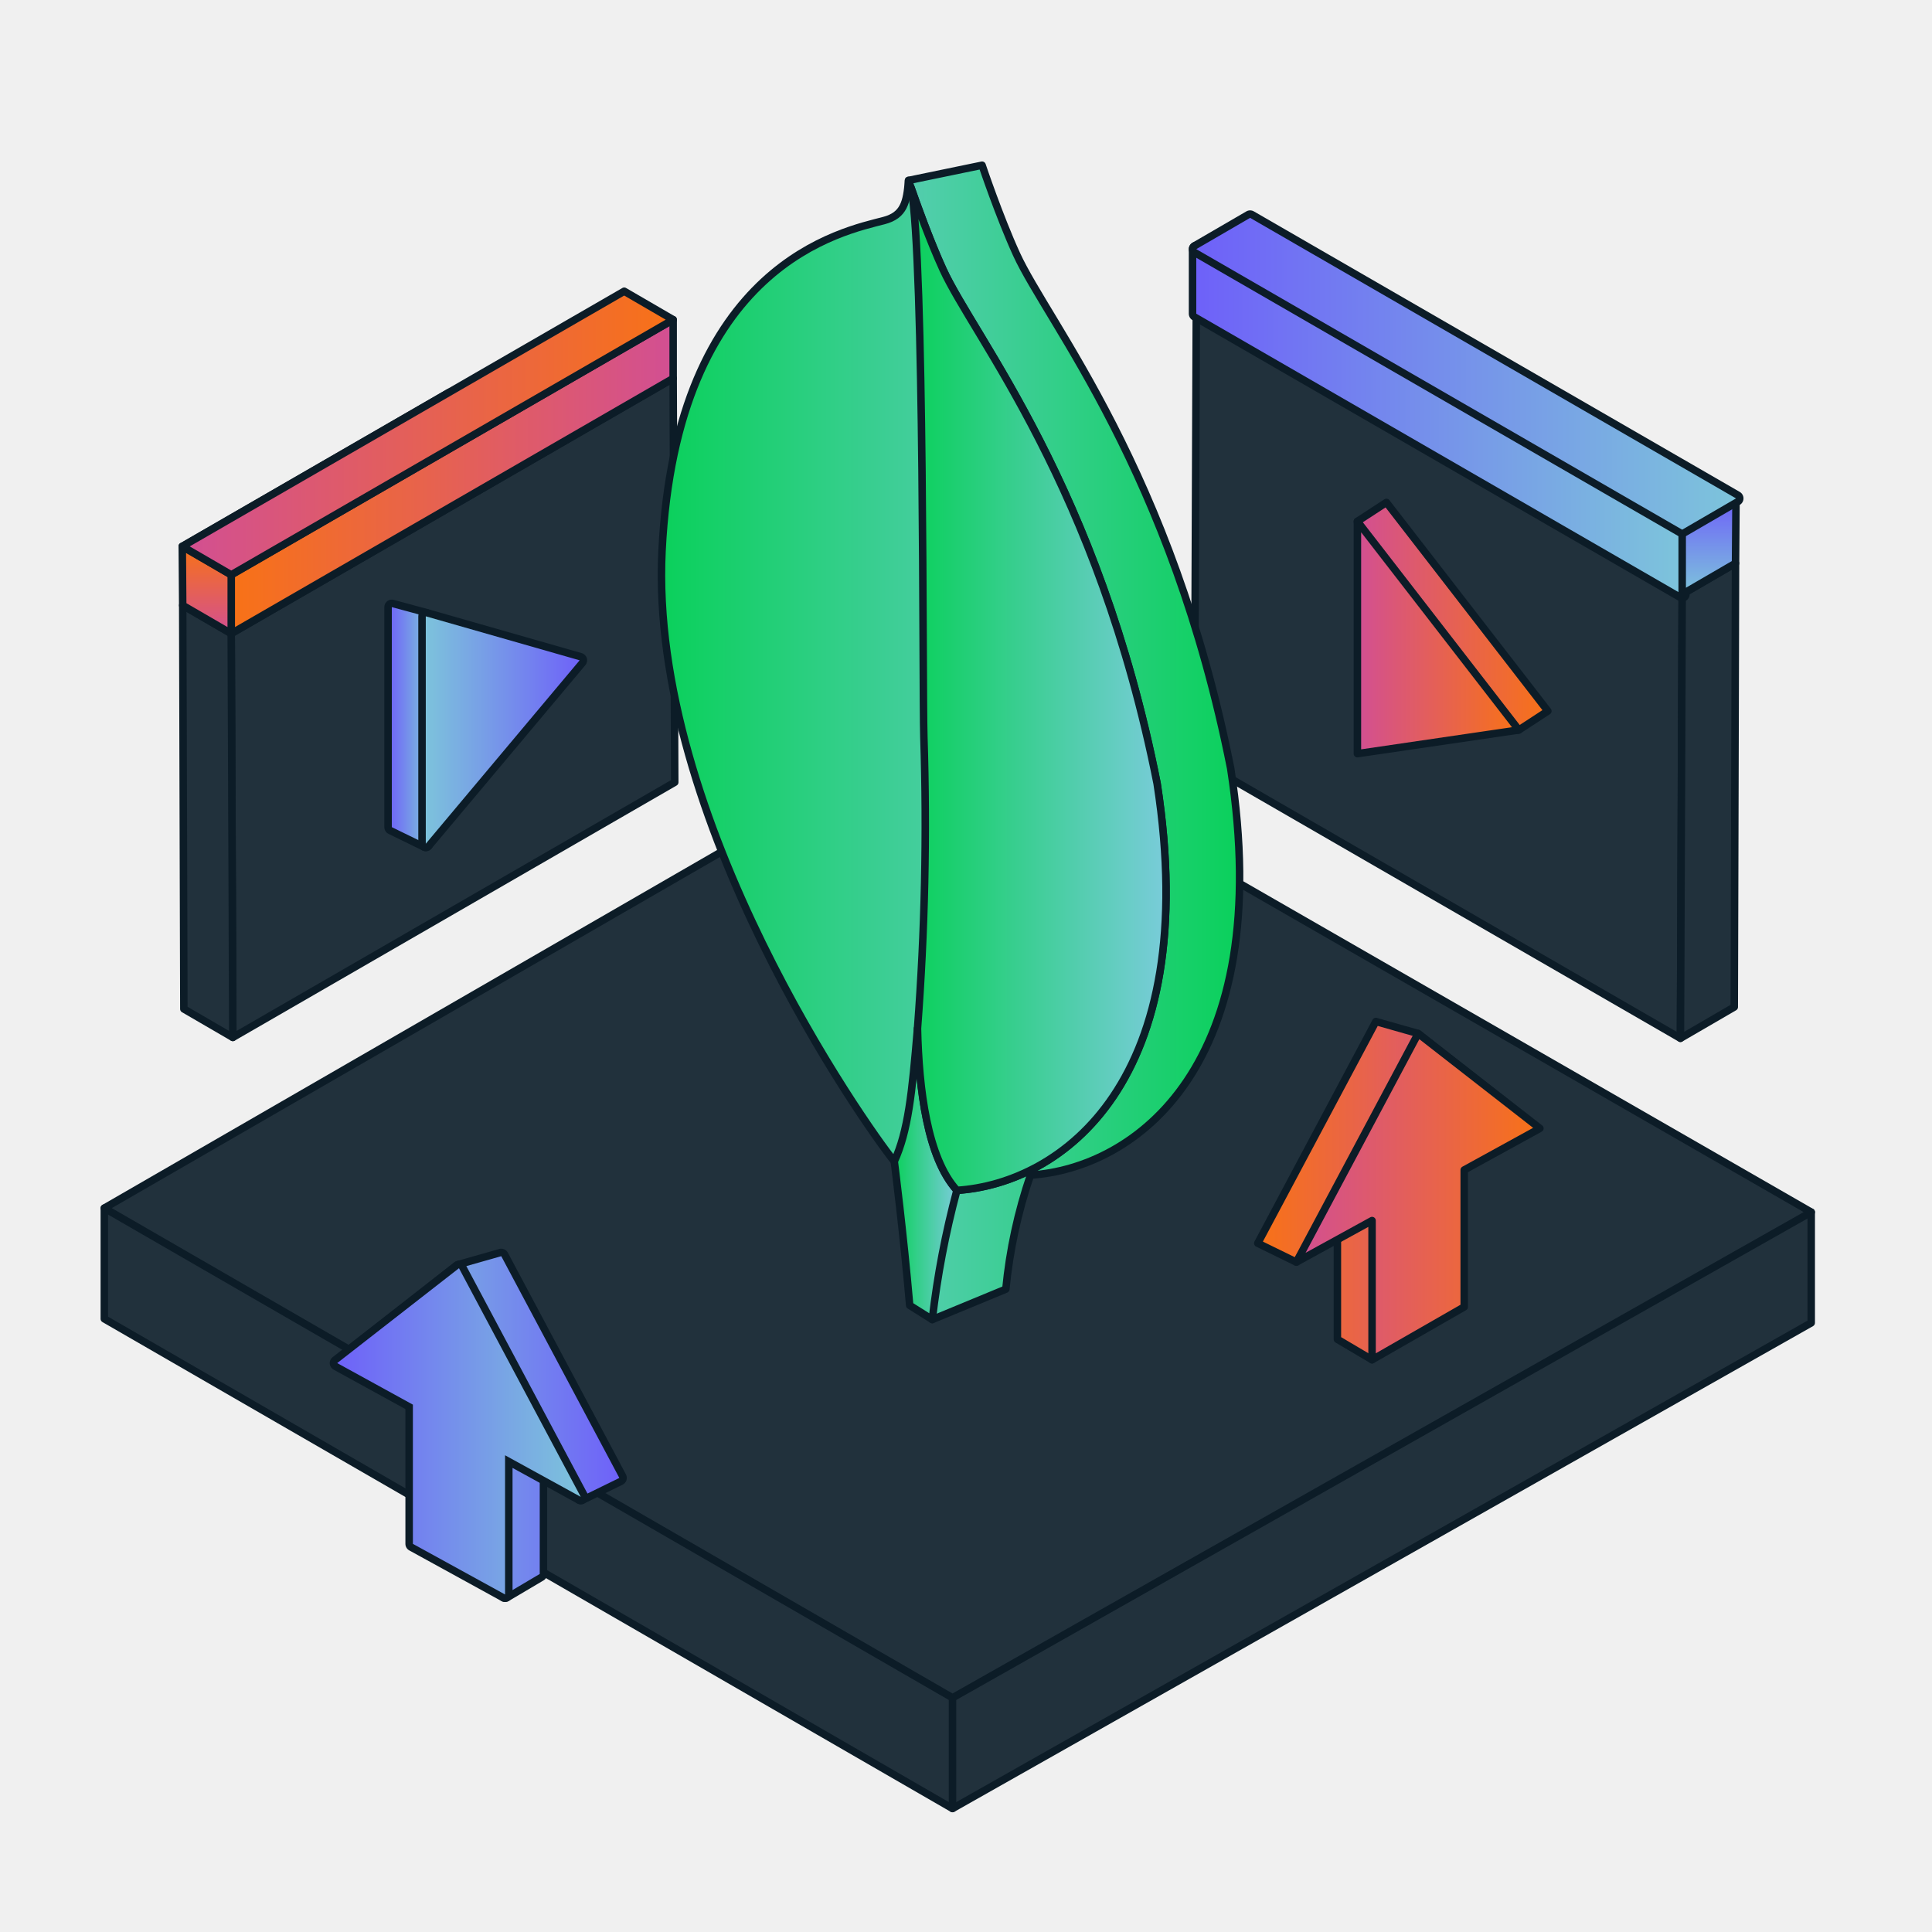
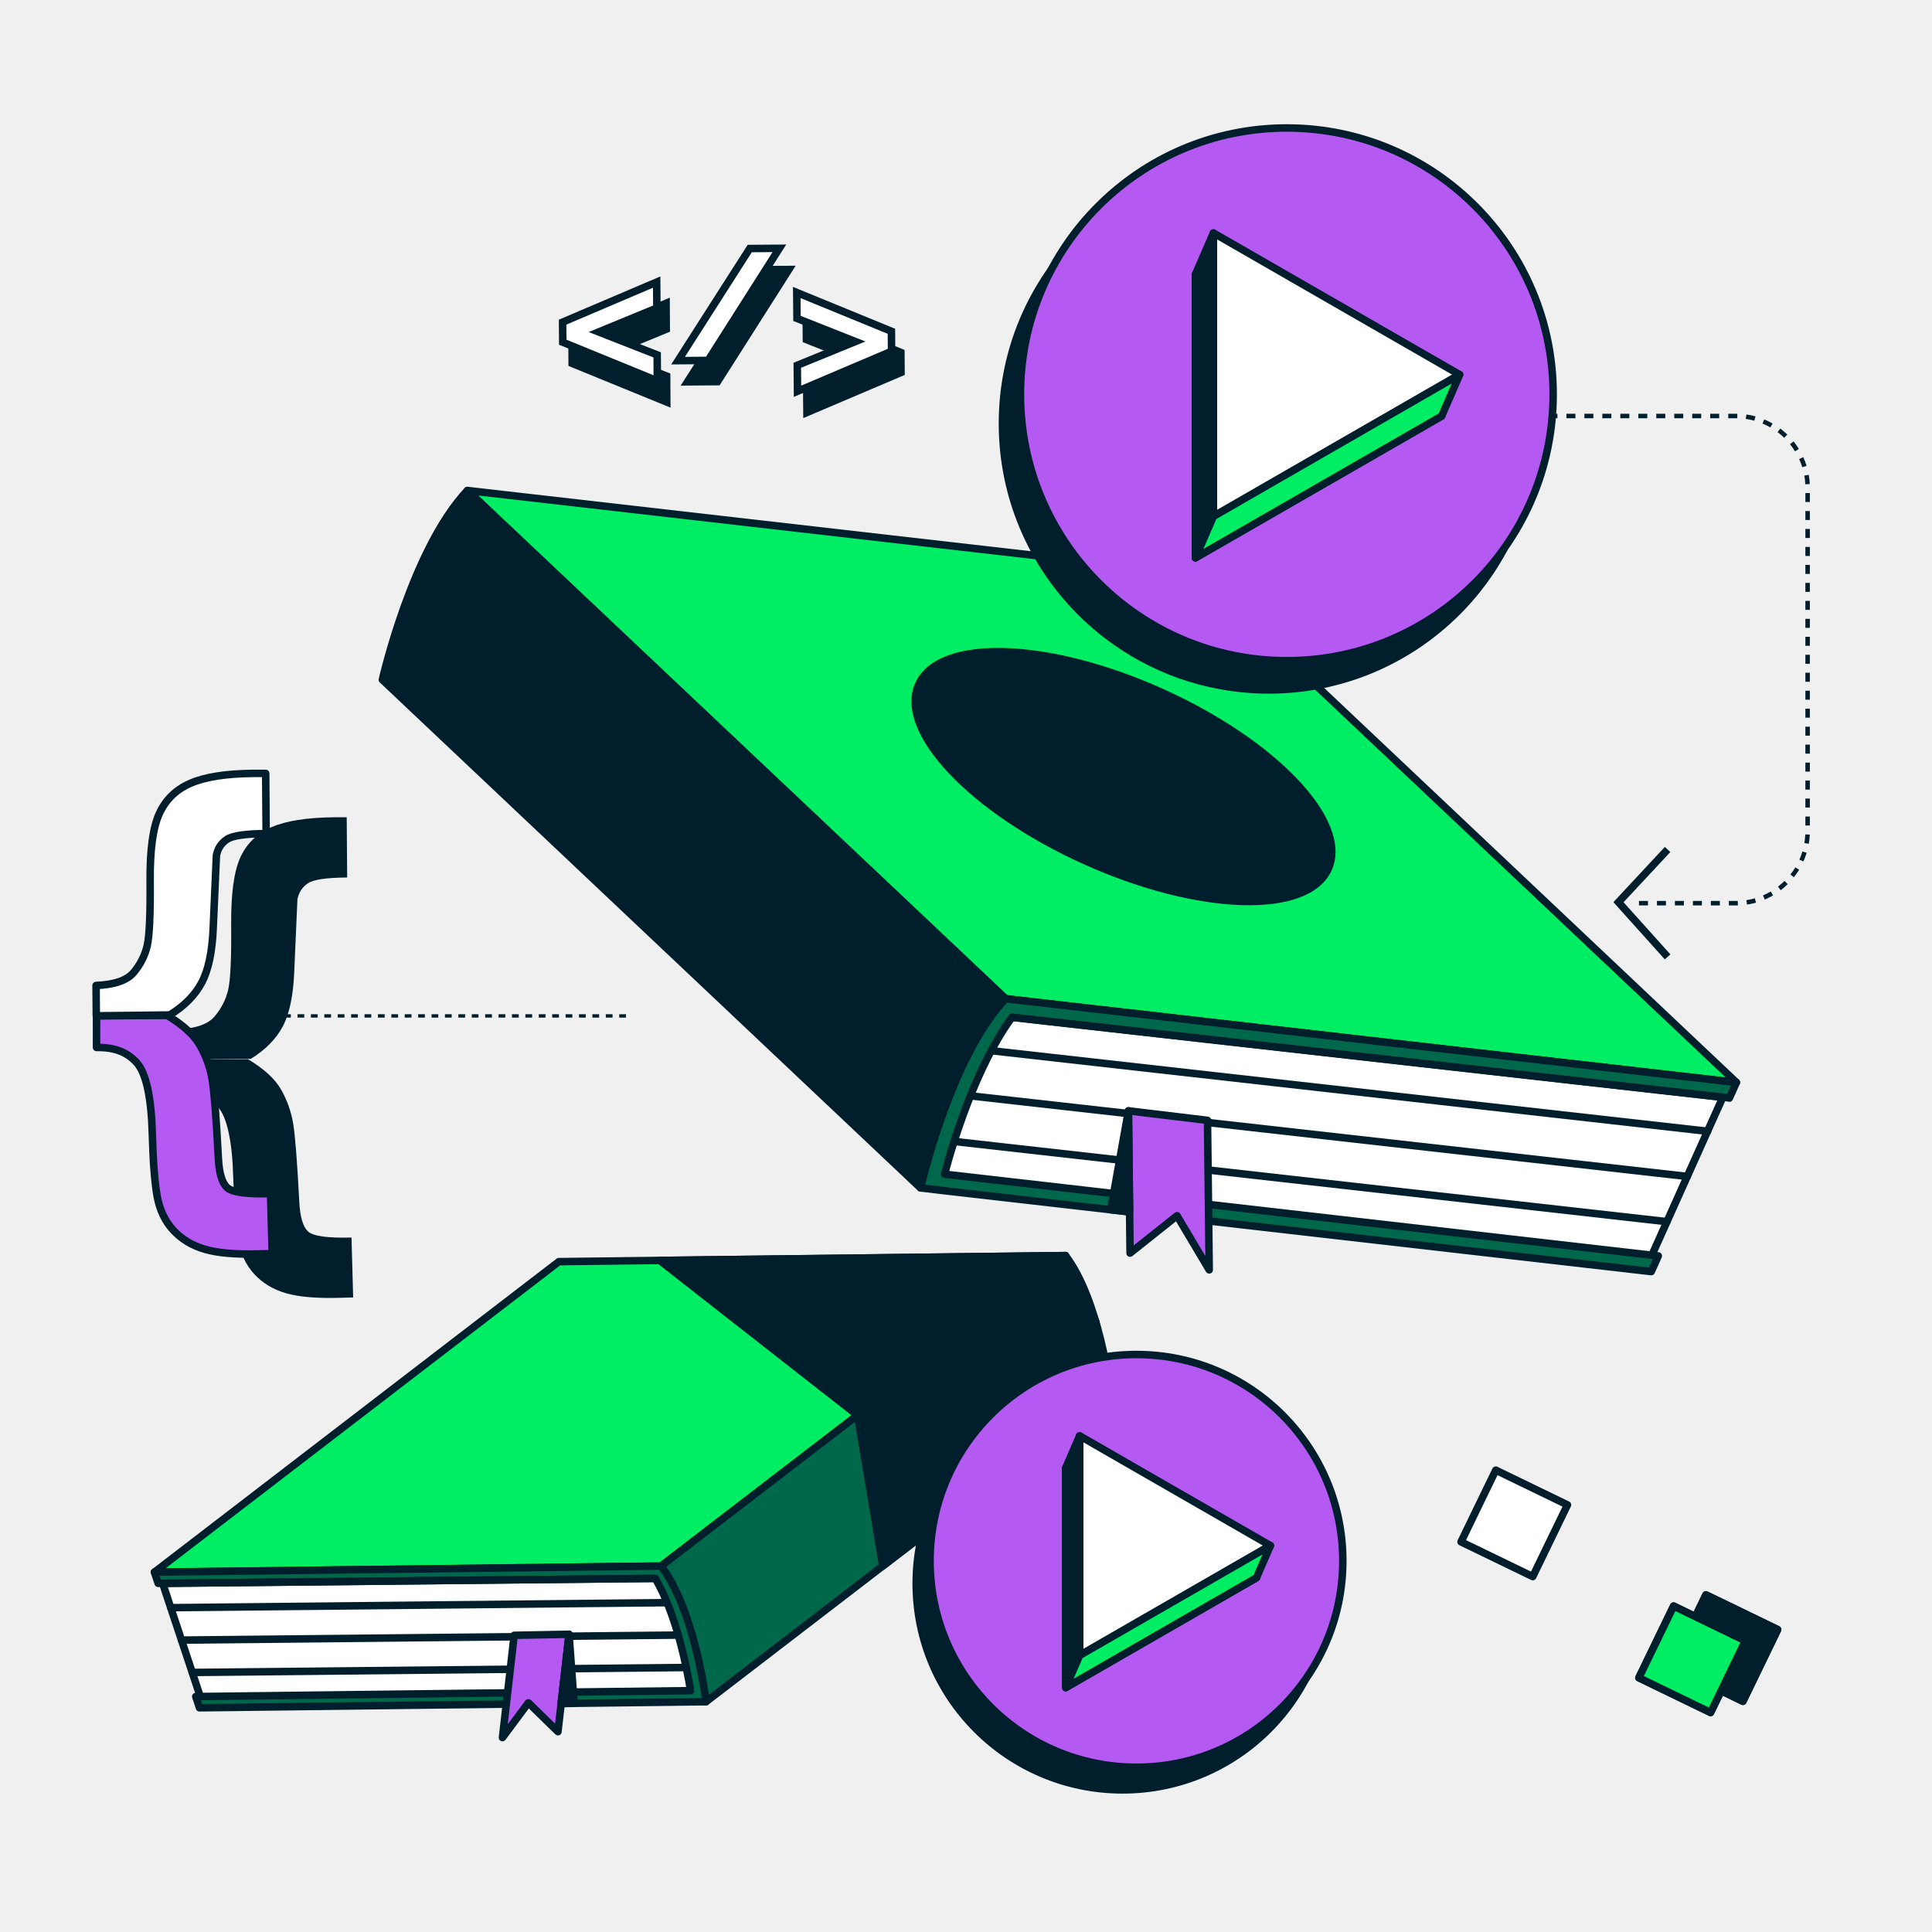
- <svg xmlns="http://www.w3.org/2000/svg" xmlns:xlink="http://www.w3.org/1999/xlink" id="dh_-_speakers" data-name="dh - speakers" viewBox="0 0 258 258">
-   <defs>
-     <linearGradient id="linear-gradient" x1="2282.228" y1="56.312" x2="2348.116" y2="56.312" gradientTransform="matrix(-1, 0, 0, 1, 2507.368, 0)" gradientUnits="userSpaceOnUse">
-       <stop offset="0" stop-color="#7dc5db" />
-       <stop offset="1" stop-color="#6e60f9" />
-     </linearGradient>
-     <linearGradient id="linear-gradient-2" x1="2279.134" y1="79.355" x2="2279.134" y2="66.556" xlink:href="#linear-gradient" />
-     <linearGradient id="linear-gradient-3" x1="2275.54" y1="55.24" x2="2314.741" y2="55.24" xlink:href="#linear-gradient" />
-     <linearGradient id="linear-gradient-4" x1="2275.04" y1="49.913" x2="2348.116" y2="49.913" xlink:href="#linear-gradient" />
-     <linearGradient id="linear-gradient-5" x1="181.268" y1="82.767" x2="206.702" y2="82.767" gradientUnits="userSpaceOnUse">
-       <stop offset="0" stop-color="#d24f93" />
-       <stop offset="1" stop-color="#f87216" />
-     </linearGradient>
-     <linearGradient id="linear-gradient-6" x1="181.268" y1="85.133" x2="202.828" y2="85.133" xlink:href="#linear-gradient-5" />
-     <linearGradient id="linear-gradient-7" x1="30.878" y1="63.648" x2="89.894" y2="63.648" gradientUnits="userSpaceOnUse">
-       <stop offset="0" stop-color="#f87216" />
-       <stop offset="1" stop-color="#d24f93" />
-     </linearGradient>
-     <linearGradient id="linear-gradient-8" x1="27.609" y1="84.605" x2="27.609" y2="72.964" xlink:href="#linear-gradient-5" />
-     <linearGradient id="linear-gradient-9" x1="24.341" y1="62.672" x2="59.994" y2="62.672" xlink:href="#linear-gradient-5" />
-     <linearGradient id="linear-gradient-10" x1="24.341" y1="57.827" x2="89.894" y2="57.827" xlink:href="#linear-gradient-5" />
-     <linearGradient id="linear-gradient-11" x1="51.823" y1="96.873" x2="57.36" y2="96.873" gradientUnits="userSpaceOnUse">
-       <stop offset="0" stop-color="#6e60f9" />
-       <stop offset="1" stop-color="#7dc5db" />
-     </linearGradient>
-     <linearGradient id="linear-gradient-12" x1="56.36" y1="97.487" x2="77.906" y2="97.487" gradientTransform="matrix(1, 0, 0, 1, 0, 0)" xlink:href="#linear-gradient" />
-     <linearGradient id="linear-gradient-13" x1="98.155" y1="99.138" x2="165.537" y2="99.138" gradientUnits="userSpaceOnUse">
-       <stop offset="0" stop-color="#7accda" />
-       <stop offset="1" stop-color="#0ad05b" />
-     </linearGradient>
-     <linearGradient id="linear-gradient-14" x1="88.334" y1="404.184" x2="155.716" y2="404.184" gradientTransform="matrix(1, 0.62629, 0, 1, -0.00183, -389.6825)" gradientUnits="userSpaceOnUse">
-       <stop offset="0" stop-color="#0ad05b" />
-       <stop offset="1" stop-color="#7accda" />
-     </linearGradient>
-     <linearGradient id="linear-gradient-15" x1="119.424" y1="469.106" x2="127.786" y2="469.106" xlink:href="#linear-gradient-14" />
-     <linearGradient id="linear-gradient-16" x1="121.675" y1="403.591" x2="155.716" y2="403.591" xlink:href="#linear-gradient-14" />
-     <linearGradient id="linear-gradient-17" x1="55.14" y1="829.273" x2="89.014" y2="829.273" gradientTransform="matrix(1.00506, 0.55205, 0, 1, -6.2564, -679.2763)" xlink:href="#linear-gradient" />
-     <linearGradient id="linear-gradient-18" x1="50.533" y1="831.626" x2="83.884" y2="831.626" gradientTransform="matrix(1.00506, 0.55205, 0, 1, -6.2564, -679.2763)" xlink:href="#linear-gradient-11" />
-     <linearGradient id="linear-gradient-19" x1="2180.422" y1="-375.06" x2="2213.301" y2="-375.06" gradientTransform="matrix(-1.00506, 0.55205, 0, 1, 2392.456, -679.2763)" xlink:href="#linear-gradient-5" />
-     <linearGradient id="linear-gradient-20" x1="2175.816" y1="-372.707" x2="2208.171" y2="-372.707" gradientTransform="matrix(-1.00506, 0.55205, 0, 1, 2392.456, -679.2763)" xlink:href="#linear-gradient-7" />
-   </defs>
-   <polygon points="159.752 41.891 159.519 101.191 224.407 138.654 224.64 79.355 159.752 41.891" fill="#21313c" stroke="#0c1c27" stroke-linecap="round" stroke-linejoin="round" />
-   <polygon points="224.407 138.654 231.595 134.477 231.763 75.215 224.64 79.355 224.407 138.654" fill="#21313c" stroke="#0c1c27" stroke-linecap="round" stroke-linejoin="round" />
-   <path d="M224.64,79.854a.498.498,0,0,1-.25-.067L159.502,42.324a.5.5,0,0,1-.25-.433V33.27a.499.499,0,0,1,.75-.433l64.888,37.464a.5.5,0,0,1,.25.433v8.621a.501.501,0,0,1-.5.5Z" fill="url(#linear-gradient)" />
-   <path d="M159.752,33.27l64.888,37.463v8.622L159.752,41.891V33.27m0-1a1.0 1,0,0,0-1,1v8.622a1,1,0,0,0,.5.866L224.14,80.221a1,1,0,0,0,1.5-.866V70.733a1,1,0,0,0-.5-.866L160.252,32.403a.999.999,0,0,0-.5-.134Z" fill="#0c1c27" />
-   <polyline points="224.64 70.733 231.828 66.556 231.763 75.215 224.64 79.355 224.64 70.733" stroke="#0c1c27" stroke-linecap="round" stroke-linejoin="round" fill="url(#linear-gradient-2)" />
-   <path d="M192.627,43.923l39.201,22.633" stroke="#0c1c27" stroke-linecap="round" stroke-linejoin="round" fill="url(#linear-gradient-3)" />
-   <path d="M224.64,71.233a.498.498,0,0,1-.25-.067L159.502,33.702a.5.5,0,0,1-.001-.865l7.188-4.177a.499.499,0,0,1,.501,0l64.889,37.463a.5.5,0,0,1,.001.865L224.891,71.166A.499.499,0,0,1,224.64,71.233Z" fill="url(#linear-gradient-4)" />
-   <path d="M166.939,29.093l64.888,37.463-7.188,4.177L159.752,33.27l7.188-4.177m0-1a.999.999,0,0,0-.502.135l-7.188,4.177a1,1,0,0,0,.002,1.731l64.888,37.463a1.001,1.001,0,0,0,1.002-.001l7.188-4.177a1,1,0,0,0-.002-1.731L167.439,28.227a.999.999,0,0,0-.5-.134Z" fill="#0c1c27" />
-   <polygon points="185.142 67.092 206.702 94.954 202.828 97.482 184.615 98.441 181.268 69.621 185.142 67.092" stroke="#0c1c27" stroke-linecap="round" stroke-linejoin="round" fill="url(#linear-gradient-5)" />
-   <polygon points="181.268 69.621 202.828 97.482 181.268 100.645 181.268 69.621" stroke="#0c1c27" stroke-linecap="round" stroke-linejoin="round" fill="url(#linear-gradient-6)" />
-   <polygon points="89.894 50.532 90.106 104.465 31.09 138.538 30.878 84.605 89.894 50.532" fill="#21313c" stroke="#0c1c27" stroke-linecap="round" stroke-linejoin="round" />
-   <polygon points="31.09 138.538 24.552 134.739 24.399 80.84 30.878 84.605 31.09 138.538" fill="#21313c" stroke="#0c1c27" stroke-linecap="round" stroke-linejoin="round" />
-   <polygon points="30.878 76.763 89.894 42.69 89.894 50.532 30.878 84.605 30.878 76.763" stroke="#0c1c27" stroke-linecap="round" stroke-linejoin="round" fill="url(#linear-gradient-7)" />
-   <polyline points="30.878 76.763 24.341 72.964 24.399 80.84 30.878 84.605 30.878 76.763" stroke="#0c1c27" stroke-linecap="round" stroke-linejoin="round" fill="url(#linear-gradient-8)" />
-   <path d="M59.994,52.38,24.341,72.964" stroke="#0c1c27" stroke-linecap="round" stroke-linejoin="round" fill="url(#linear-gradient-9)" />
-   <polygon points="89.894 42.69 83.357 38.891 24.341 72.964 30.878 76.763 89.894 42.69" stroke="#0c1c27" stroke-linecap="round" stroke-linejoin="round" fill="url(#linear-gradient-10)" />
-   <path d="M56.86,113.172a.496.496,0,0,1-.22-.051l-4.537-2.215a.501.501,0,0,1-.28-.449V81.073a.5.5,0,0,1,.631-.482l4.537,1.229a.5.5,0,0,1,.369.482V112.672a.501.501,0,0,1-.5.5Z" fill="url(#linear-gradient-11)" />
-   <path d="M52.322,81.074l4.537,1.228V112.672l-4.537-2.215V81.074m0-1a1,1,0,0,0-1,1v29.383a.999.999,0,0,0,.561.898l4.537,2.215a1.0 1,0,0,0,1.439-.898V82.301a1,1,0,0,0-.739-.965l-4.537-1.228a.993.993,0,0,0-.261-.035Z" fill="#0c1c27" />
-   <path d="M56.86,113.172a.493.493,0,0,1-.171-.03.5.5,0,0,1-.329-.47V82.302a.5.5,0,0,1,.5-.5.479.479,0,0,1,.138.02l20.546,5.876a.499.499,0,0,1,.245.802L57.242,112.993A.501.501,0,0,1,56.86,113.172Z" fill="url(#linear-gradient-12)" />
-   <path d="M56.859,82.301l20.547,5.877L56.859,112.672V82.301m0-1a1,1,0,0,0-1,1V112.672a1.0 1,0,0,0,1.766.643L78.172,88.821a1.0 1,0,0,0-.491-1.604l-20.547-5.877a.999.999,0,0,0-.275-.039Z" fill="#0c1c27" />
-   <polygon points="241.871 161.867 241.871 176.654 127.198 241.511 13.932 176.117 13.932 161.33 241.871 161.867" fill="#21313c" stroke="#0c1c27" stroke-linecap="round" stroke-linejoin="round" />
-   <polygon points="127.198 95.936 241.871 161.867 127.198 226.724 13.932 161.33 127.198 95.936" fill="#21313c" stroke="#0c1c27" stroke-linecap="round" stroke-linejoin="round" />
-   <line x1="127.198" y1="226.724" x2="127.198" y2="241.511" fill="#21313c" stroke="#0c1c27" stroke-linecap="round" stroke-linejoin="round" />
-   <path d="M164.343,102.598c-7.908-39.843-24.395-59.455-28.599-68.656-2.288-5.006-4.596-11.88-4.596-11.88l-9.823,2.031,1.512,58.993L98.233,71.52c-1.763,35.857,27.174,76.775,31.004,81.528l.022.023-.013-.006s-5.593,13.393-4.749,23.15l9.823-4.062a67.159,67.159,0,0,1,3.288-15.228C151.535,156.023,170.498,142.416,164.343,102.598Z" stroke="#0c1c27" stroke-linecap="round" stroke-linejoin="round" fill="url(#linear-gradient-13)" />
-   <path d="M154.52,104.629C146.612,64.786,130.126,45.174,125.921,35.972c-2.288-5.006-4.596-11.88-4.596-11.88-.226,2.94-.63,4.659-3.268,5.358-5.29,1.402-27.756,5.642-29.648,44.1-1.763,35.857,27.174,76.775,31.003,81.528,2.938,3.283,6.518,4.11,8.271,3.885,13.938-.844,33.005-14.422,26.836-54.335" stroke="#0c1c27" stroke-linecap="round" stroke-linejoin="round" fill="url(#linear-gradient-14)" />
-   <path d="M122.523,137.341c-.728,8.695-1.249,13.694-3.101,17.755,0,0,1.215,9.467,2.059,19.224l3.015,1.895a119.656,119.656,0,0,1,3.289-17.26C123.892,154.595,122.671,145.461,122.523,137.341Z" stroke="#0c1c27" stroke-linecap="round" stroke-linejoin="round" fill="url(#linear-gradient-15)" />
-   <path d="M127.792,158.959l-.007-.005c-3.944-4.293-5.085-13.546-5.261-21.614a359.664,359.664,0,0,0,.85-38.907c-.206-7.029.1-63.861-1.7-73.335.728,2.087,2.489,7.027,4.25,10.871,4.205,9.204,20.693,28.82,28.596,68.66C160.676,144.442,141.722,158.05,127.792,158.959Z" stroke="#0c1c27" stroke-linecap="round" stroke-linejoin="round" fill="url(#linear-gradient-16)" />
-   <path d="M67.446,213.428a.517.517,0,0,1-.139-.02.497.497,0,0,1-.306-.252l-7.678-14.914a.488.488,0,0,1-.056-.229V184.361l-9.847-5.408a.5.5,0,0,1-.069-.831l11.63-9.157a.492.492,0,0,1,.173-.088l5.646-1.604a.477.477,0,0,1,.137-.02.501.501,0,0,1,.441.265l15.771,29.611a.501.501,0,0,1-.222.685l-5.156,2.524a.5.5,0,0,1-.647-.19l-4.549-7.528v17.569a.503.503,0,0,1-.245.431l-4.629,2.739A.502.502,0,0,1,67.446,213.428Z" fill="url(#linear-gradient-17)" />
-   <path d="M66.938,167.753l15.77,29.612-5.156,2.523-5.476-9.063V210.189l-4.63,2.738-7.678-14.914V184.065l-10.106-5.551,11.63-9.157,5.645-1.605m0-1a.997.997,0,0,0-.274.038l-5.645,1.605a1.002,1.002,0,0,0-.345.176L49.043,177.729a1,1,0,0,0,.137,1.662l9.587,5.266v13.356a.999.999,0,0,0,.111.458l7.678,14.914a1,1,0,0,0,1.398.403l4.63-2.738a1.001,1.001,0,0,0,.491-.861V194.414l3.621,5.992a.999.999,0,0,0,1.295.381l5.156-2.523a1.0 1,0,0,0,.443-1.368l-15.77-29.612a1,1,0,0,0-.883-.53Z" fill="#0c1c27" />
-   <path d="M67.446,213.428a.503.503,0,0,1-.241-.062l-12.308-6.761a.501.501,0,0,1-.259-.438V187.873L44.792,182.465a.501.501,0,0,1-.067-.833l16.26-12.669a.499.499,0,0,1,.308-.105.542.542,0,0,1,.104.011.504.504,0,0,1,.337.254l16.26,30.531a.5.5,0,0,1-.441.735.509.509,0,0,1-.241-.062l-9.364-5.146v17.746a.502.502,0,0,1-.245.431A.508.508,0,0,1,67.446,213.428Z" fill="url(#linear-gradient-18)" />
-   <path d="M61.292,169.358l16.259,30.53-10.106-5.551v18.59l-12.307-6.76V187.577l-10.106-5.551,16.26-12.668m0-1a1.002,1.002,0,0,0-.615.211L44.418,181.237a1,1,0,0,0,.133,1.666l9.587,5.266v17.999a1,1,0,0,0,.519.876l12.307,6.76a1.0 1,0,0,0,1.481-.876V196.027l8.625,4.737a1,1,0,0,0,1.364-1.347L62.175,168.888a1,1,0,0,0-.883-.53Z" fill="#0c1c27" />
-   <polygon points="167.963 166.023 183.733 136.411 189.378 138.016 201.008 147.173 190.902 152.724 190.902 166.672 183.225 181.585 178.595 178.847 178.595 159.484 173.119 168.546 167.963 166.023" stroke="#0c1c27" stroke-linecap="round" stroke-linejoin="round" fill="url(#linear-gradient-19)" />
-   <polygon points="173.119 168.546 189.378 138.016 205.638 150.685 195.532 156.236 195.532 174.526 183.225 181.585 183.225 162.996 173.119 168.546" stroke="#0c1c27" stroke-linecap="round" stroke-linejoin="round" fill="url(#linear-gradient-20)" />
+ <svg xmlns="http://www.w3.org/2000/svg" width="258" height="258" viewBox="0 0 258 258" fill="none">
+   <path d="M231.8 120.91H230.87V120.31H231.8C231.89 120.31 231.97 120.31 232.06 120.31L232.08 120.91C231.99 120.91 231.9 120.91 231.8 120.91ZM229.67 120.91H228.47V120.31H229.67V120.91ZM227.27 120.91H226.07V120.31H227.27V120.91ZM224.87 120.91H223.67V120.31H224.87V120.91ZM222.47 120.91H221.27V120.31H222.47V120.91ZM220.07 120.91H218.87V120.31H220.07V120.91ZM233.3 120.8L233.21 120.21C233.59 120.15 233.97 120.07 234.34 119.96L234.5 120.54C234.1 120.65 233.7 120.74 233.29 120.8H233.3ZM235.67 120.12L235.43 119.57C235.79 119.42 236.13 119.24 236.47 119.05L236.77 119.57C236.42 119.78 236.05 119.96 235.67 120.13V120.12ZM237.8 118.88L237.43 118.4C237.74 118.16 238.03 117.91 238.31 117.64L238.73 118.07C238.44 118.36 238.13 118.63 237.8 118.88ZM239.56 117.15L239.09 116.78C239.33 116.48 239.55 116.16 239.75 115.83L240.26 116.14C240.05 116.49 239.81 116.83 239.55 117.16L239.56 117.15ZM240.84 115.04L240.29 114.8C240.45 114.45 240.58 114.08 240.69 113.71L241.26 113.88C241.14 114.27 241 114.66 240.83 115.04H240.84ZM241.55 112.68L240.96 112.58C241.02 112.2 241.06 111.81 241.08 111.43L241.68 111.45C241.66 111.86 241.62 112.27 241.55 112.68ZM241.69 110.24H241.09V109.04H241.69V110.24ZM241.69 107.84H241.09V106.64H241.69V107.84ZM241.69 105.44H241.09V104.24H241.69V105.44ZM241.69 103.04H241.09V101.84H241.69V103.04ZM241.69 100.64H241.09V99.44H241.69V100.64ZM241.69 98.24H241.09V97.04H241.69V98.24ZM241.69 95.84H241.09V94.64H241.69V95.84ZM241.69 93.44H241.09V92.24H241.69V93.44ZM241.69 91.04H241.09V89.84H241.69V91.04ZM241.69 88.64H241.09V87.44H241.69V88.64ZM241.69 86.24H241.09V85.04H241.69V86.24ZM241.69 83.84H241.09V82.64H241.69V83.84ZM241.69 81.44H241.09V80.24H241.69V81.44ZM241.69 79.04H241.09V77.84H241.69V79.04ZM241.69 76.64H241.09V75.44H241.69V76.64ZM241.69 74.24H241.09V73.04H241.69V74.24ZM241.69 71.84H241.09V70.64H241.69V71.84ZM241.69 69.44H241.09V68.24H241.69V69.44ZM241.69 67.04H241.09V65.84H241.69V67.04ZM241.08 64.66C241.06 64.27 241.02 63.88 240.95 63.51L241.54 63.41C241.61 63.81 241.66 64.23 241.68 64.64L241.08 64.67V64.66ZM240.67 62.38C240.56 62.01 240.42 61.65 240.26 61.3L240.81 61.05C240.98 61.42 241.13 61.81 241.25 62.21L240.68 62.39L240.67 62.38ZM239.71 60.27C239.51 59.94 239.28 59.62 239.04 59.32L239.51 58.94C239.77 59.26 240.01 59.6 240.22 59.95L239.71 60.27ZM238.26 58.46C237.98 58.19 237.69 57.94 237.38 57.71L237.74 57.23C238.07 57.48 238.38 57.75 238.68 58.03L238.26 58.46ZM236.41 57.07C236.07 56.88 235.72 56.71 235.37 56.56L235.6 56.01C235.98 56.17 236.35 56.35 236.71 56.56L236.41 57.08V57.07ZM234.27 56.18C233.9 56.08 233.52 56 233.13 55.94L233.22 55.35C233.63 55.41 234.03 55.49 234.43 55.6L234.27 56.18ZM231.98 55.85H230.79V55.25H232V55.85H231.98ZM229.58 55.85H228.38V55.25H229.58V55.85ZM227.18 55.85H225.98V55.25H227.18V55.85ZM224.78 55.85H223.58V55.25H224.78V55.85ZM222.38 55.85H221.18V55.25H222.38V55.85ZM219.98 55.85H218.78V55.25H219.98V55.85ZM217.58 55.85H216.38V55.25H217.58V55.85ZM215.18 55.85H213.98V55.25H215.18V55.85ZM212.78 55.85H211.58V55.25H212.78V55.85ZM210.38 55.85H209.18V55.25H210.38V55.85ZM207.98 55.85H206.78V55.25H207.98V55.85ZM205.58 55.85H204.38V55.25H205.58V55.85ZM203.18 55.85H201.98V55.25H203.18V55.85ZM200.78 55.85H199.58V55.25H200.78V55.85ZM198.38 55.85H197.18V55.25H198.38V55.85ZM195.98 55.85H194.78V55.25H195.98V55.85ZM193.58 55.85H192.38V55.25H193.58V55.85ZM191.18 55.85H189.98V55.25H191.18V55.85ZM188.78 55.85H187.58V55.25H188.78V55.85ZM186.38 55.85H185.18V55.25H186.38V55.85ZM183.98 55.85H182.78V55.25H183.98V55.85ZM181.58 55.85H180.38V55.25H181.58V55.85ZM179.18 55.85H177.98V55.25H179.18V55.85ZM176.78 55.85H175.58V55.25H176.78V55.85Z" fill="#001E2B" />
+   <path d="M26.63 228.06L94.28 227.25L148.29 185.79L80.64 186.6L26.63 228.06Z" fill="#006CFA" />
+   <path d="M21.72 211.44L26.89 227.01L92.78 226.49C92.78 226.49 91.72 215.07 87.75 210.14C87.75 210.35 21.5 210.76 21.5 210.76L21.73 211.45L21.72 211.44Z" fill="white" stroke="#001E2B" stroke-miterlimit="10" />
+   <path d="M20.62 209.95L88.27 209.14L142.29 167.67L74.63 168.48L20.62 209.95Z" fill="#00ED64" stroke="#001E2B" stroke-linejoin="round" />
+   <path d="M94.28 227.25C94.28 227.25 92.8 215.04 88.27 209.14L142.28 167.67C146.81 173.58 148.29 185.78 148.29 185.78L94.28 227.25Z" fill="#00684A" stroke="#001E2B" stroke-linejoin="round" />
+   <path d="M94.28 227.25C94.28 227.25 93.04 217.02 89.36 210.76V210.74C89.01 210.17 88.65 209.63 88.28 209.13L20.62 209.94L21.12 211.44L87.51 210.78C90.33 215.57 91.72 222.7 92.22 225.77L26.14 226.56L26.64 228.06L92.45 227.27L94.12 227.25H94.3H94.28Z" fill="#00684A" stroke="#001E2B" stroke-linejoin="round" />
+   <path d="M87.51 210.78L21.72 211.44" stroke="#001E2B" stroke-miterlimit="10" />
+   <path d="M89.09 214.02L22.8 214.69" stroke="#001E2B" stroke-miterlimit="10" stroke-linecap="round" />
+   <path d="M90.57 218.35L24.23 219.02" stroke="#001E2B" stroke-miterlimit="10" stroke-linecap="round" />
+   <path d="M91.64 222.68L25.67 223.34" stroke="#001E2B" stroke-miterlimit="10" stroke-linecap="round" />
+   <path d="M75.99 218.24L74.51 231.25L70.56 227.39L67.1 232.04L68.66 218.38L75.99 218.24Z" fill="#B45AF2" stroke="#001E2B" stroke-linejoin="round" />
+   <path d="M75.99 218.24L76.67 227.47L74.93 227.49L75.99 218.24Z" fill="#001E2B" stroke="#001E2B" stroke-linejoin="round" />
+   <path d="M88.1 168.32L114.51 188.99L117.88 209.14L148.29 185.79L146.33 176.51L142.29 167.67L88.1 168.32Z" fill="#001E2B" stroke="#001E2B" stroke-linejoin="round" />
+   <path d="M76.41 48.53L89.04 53.69L89.02 50.22L81.21 47.16L88.97 43.96L88.95 40.5L76.39 45.85L76.41 48.53Z" fill="#001E2B" stroke="#001E2B" stroke-miterlimit="10" />
+   <path d="M107.66 41.89L107.69 45.35L115.49 48.44L107.73 51.61L107.76 55.08L120.32 49.74L120.3 47.07L107.66 41.89Z" fill="#001E2B" stroke="#001E2B" stroke-miterlimit="10" />
+   <path d="M101.38 36.01L92.32 50.19L91.81 50.99L95.82 50.96L97.41 48.46L99.98 44.42L105.34 35.99L101.38 36.01Z" fill="#001E2B" stroke="#001E2B" stroke-miterlimit="10" />
+   <path d="M75.15 45.7L87.78 50.86L87.76 47.39L79.95 44.33L87.72 41.13L87.69 37.67L75.13 43.02L75.15 45.7Z" fill="white" stroke="#001E2B" stroke-miterlimit="10" />
+   <path d="M106.4 39.06L106.43 42.52L114.23 45.61L106.47 48.78L106.5 52.25L119.06 46.91L119.04 44.24L106.4 39.06Z" fill="white" stroke="#001E2B" stroke-miterlimit="10" />
+   <path d="M100.12 33.19L91.06 47.36L90.55 48.16L94.56 48.13L96.15 45.63L98.72 41.59L104.08 33.16L100.12 33.19Z" fill="white" stroke="#001E2B" stroke-miterlimit="10" />
+   <path d="M222.69 127.78L216.13 120.48L222.69 113.44" stroke="#001E2B" stroke-miterlimit="10" />
+   <path d="M220.52 169.82L122.93 158.64L51.06 90.77L148.65 101.94L220.52 169.82Z" fill="#006CFA" />
+   <path d="M230.06 146.54L220.3 168.27L125.22 157.77C125.22 157.77 128.45 141.44 134.9 134.89C134.87 135.19 230.49 145.58 230.49 145.58L230.06 146.54Z" fill="white" stroke="#001E2B" stroke-miterlimit="10" />
+   <path d="M231.88 144.55L134.29 133.37L62.42 65.5L160.01 76.67L231.88 144.55Z" fill="#00ED64" stroke="#001E2B" stroke-linejoin="round" />
+   <path d="M122.93 158.64C122.93 158.64 126.87 141.23 134.29 133.37L62.42 65.5C55.01 73.36 51.06 90.77 51.06 90.77L122.93 158.64Z" fill="#001E2B" stroke="#001E2B" stroke-linejoin="round" />
+   <path d="M230.94 146.64L231.88 144.55L134.29 133.37C133.67 134.03 133.08 134.76 132.5 135.53L132.48 135.55C126.24 144.05 122.93 158.63 122.93 158.63L123.18 158.66L125.59 158.95L220.51 169.81L221.45 167.72L126.13 156.8C127.3 152.43 130.36 142.35 135.15 135.84L230.93 146.62L230.94 146.64Z" fill="#00684A" stroke="#001E2B" stroke-linejoin="round" />
+   <path d="M135.16 135.86L230.06 146.54" stroke="#001E2B" stroke-miterlimit="10" />
+   <path d="M132.39 140.31L228.03 151.07" stroke="#001E2B" stroke-miterlimit="10" stroke-linecap="round" />
+   <path d="M129.61 146.34L225.31 157.1" stroke="#001E2B" stroke-miterlimit="10" stroke-linecap="round" />
+   <path d="M127.43 152.43L222.6 163.14" stroke="#001E2B" stroke-miterlimit="10" stroke-linecap="round" />
+   <path d="M150.69 148.34L150.91 167.34L157.18 162.35L161.48 169.58L161.25 149.61L150.69 148.34Z" fill="#B45AF2" stroke="#001E2B" stroke-linejoin="round" />
+   <path d="M227.813 212.976L223.174 222.552L232.749 227.191L237.388 217.616L227.813 212.976Z" fill="#001E2B" stroke="#001E2B" stroke-linecap="round" stroke-linejoin="round" />
+   <path d="M223.495 214.475L218.856 224.05L228.431 228.689L233.071 219.114L223.495 214.475Z" fill="#00D2FF" stroke="#001E2B" stroke-linecap="round" stroke-linejoin="round" />
+   <path d="M227.813 212.976L223.174 222.552L232.749 227.191L237.388 217.616L227.813 212.976Z" fill="#001E2B" stroke="#001E2B" stroke-linecap="round" stroke-linejoin="round" />
+   <path d="M223.495 214.475L218.856 224.05L228.431 228.689L233.071 219.114L223.495 214.475Z" fill="#00ED64" stroke="#001E2B" stroke-linecap="round" stroke-linejoin="round" />
+   <path d="M199.746 196.325L195.106 205.9L204.682 210.539L209.321 200.964L199.746 196.325Z" fill="white" stroke="#001E2B" stroke-linecap="round" stroke-linejoin="round" />
+   <path d="M33.14 141.46C35.27 142.74 36.75 144.1 37.56 145.54C38.37 146.98 38.9 148.5 39.16 150.1C39.42 151.7 39.69 155.18 39.97 160.53C40.07 162.47 40.44 163.77 41.1 164.42C41.76 165.07 43.7 165.35 46.94 165.26L47.16 173.26L45.39 173.31C42.29 173.4 39.88 173.19 38.17 172.69C36.46 172.19 35.05 171.34 33.95 170.14C32.85 168.94 32.13 167.44 31.8 165.63C31.47 163.82 31.25 161.03 31.15 157.26C31.01 152.31 30.31 149.14 29.05 147.75C27.78 146.37 26.13 145.7 23.7 145.74V141.52L33.16 141.45L33.14 141.46Z" fill="#001E2B" />
+   <path d="M33.46 141.42C35.44 140.2 36.87 138.75 37.76 137.07C38.65 135.39 39.16 132.97 39.29 129.83L39.72 120.08C39.91 119.14 40.39 118.43 41.14 117.94C41.89 117.45 43.63 117.2 46.36 117.18L46.3 109.14H44.56C40.99 109.18 38.23 109.61 36.3 110.44C34.36 111.27 32.97 112.61 32.11 114.47C31.25 116.33 30.84 119.32 30.87 123.45C30.91 128 30.77 130.92 30.47 132.19C30.17 133.46 29.57 134.64 28.69 135.7C27.81 136.77 26.12 137.36 23.65 137.46L23.68 141.51L33.46 141.4V141.42Z" fill="#001E2B" />
+   <path d="M22.33 135.6C24.46 136.88 25.94 138.24 26.75 139.68C27.56 141.12 28.09 142.64 28.35 144.24C28.61 145.84 28.88 149.32 29.16 154.67C29.26 156.61 29.63 157.91 30.29 158.56C30.95 159.21 32.89 159.49 36.13 159.4L36.35 167.4L34.58 167.45C31.48 167.54 29.07 167.33 27.36 166.83C25.65 166.33 24.24 165.48 23.14 164.28C22.04 163.08 21.32 161.58 20.99 159.77C20.66 157.96 20.44 155.17 20.34 151.4C20.2 146.45 19.5 143.28 18.24 141.89C16.97 140.51 15.32 139.84 12.89 139.88V135.66L22.35 135.59L22.33 135.6Z" fill="#B45AF2" stroke="#001E2B" stroke-linecap="round" stroke-linejoin="round" />
+   <path d="M22.64 135.56C24.62 134.34 26.05 132.89 26.94 131.21C27.83 129.53 28.34 127.11 28.47 123.97L28.9 114.22C29.09 113.28 29.57 112.57 30.32 112.08C31.07 111.59 32.81 111.34 35.54 111.32L35.48 103.28H33.74C30.17 103.32 27.41 103.75 25.48 104.58C23.54 105.41 22.15 106.75 21.29 108.61C20.43 110.47 20.02 113.46 20.05 117.59C20.09 122.14 19.95 125.06 19.65 126.33C19.35 127.6 18.75 128.78 17.87 129.84C16.99 130.91 15.3 131.5 12.83 131.6L12.86 135.65L22.64 135.54V135.56Z" fill="white" stroke="#001E2B" stroke-linecap="round" stroke-linejoin="round" />
+   <path d="M83.59 135.89H82.69V135.44H83.59V135.89ZM81.8 135.89H80.9V135.44H81.8V135.89ZM80.01 135.89H79.11V135.44H80.01V135.89ZM78.22 135.89H77.32V135.44H78.22V135.89ZM76.43 135.89H75.53V135.44H76.43V135.89ZM74.64 135.89H73.74V135.44H74.64V135.89ZM72.85 135.89H71.95V135.44H72.85V135.89ZM71.06 135.89H70.16V135.44H71.06V135.89ZM69.27 135.89H68.37V135.44H69.27V135.89ZM67.48 135.89H66.58V135.44H67.48V135.89ZM65.69 135.89H64.79V135.44H65.69V135.89ZM63.9 135.89H63V135.44H63.9V135.89ZM62.11 135.89H61.21V135.44H62.11V135.89ZM60.32 135.89H59.42V135.44H60.32V135.89ZM58.53 135.89H57.63V135.44H58.53V135.89ZM56.74 135.89H55.84V135.44H56.74V135.89ZM54.95 135.89H54.05V135.44H54.95V135.89ZM53.16 135.89H52.26V135.44H53.16V135.89ZM51.37 135.89H50.47V135.44H51.37V135.89ZM49.58 135.89H48.68V135.44H49.58V135.89ZM47.79 135.89H46.89V135.44H47.79V135.89ZM46 135.89H45.1V135.44H46V135.89ZM44.21 135.89H43.31V135.44H44.21V135.89ZM42.42 135.89H41.52V135.44H42.42V135.89ZM40.63 135.89H39.73V135.44H40.63V135.89ZM38.84 135.89H37.94V135.44H38.84V135.89ZM37.05 135.89H36.15V135.44H37.05V135.89ZM35.26 135.89H34.36V135.44H35.26V135.89ZM33.47 135.89H32.57V135.44H33.47V135.89ZM31.68 135.89H30.78V135.44H31.68V135.89Z" fill="#001E2B" />
+   <path d="M169.44 92.13C189.085 92.13 205.01 76.205 205.01 56.56C205.01 36.915 189.085 20.99 169.44 20.99C149.795 20.99 133.87 36.915 133.87 56.56C133.87 76.205 149.795 92.13 169.44 92.13Z" fill="#001E2B" stroke="#001E2B" stroke-linejoin="round" />
+   <path d="M159.64 39.5V77.35L192.52 58.42L159.64 39.5Z" fill="#001E2B" stroke="#001E2B" stroke-linejoin="round" />
+   <path d="M177.377 116.012C180.177 109.793 170.202 99.24 155.098 92.442C139.994 85.645 125.48 85.177 122.681 91.397C119.882 97.616 129.857 108.169 144.961 114.966C160.065 121.764 174.578 122.232 177.377 116.012Z" fill="#001E2B" stroke="#001E2B" stroke-linejoin="round" />
+   <path d="M135.88 95.72L153.72 113.47L165.32 104.59L135.88 95.72Z" fill="#001E2B" stroke="#001E2B" stroke-linejoin="round" />
+   <path d="M150.69 148.34L148.33 161.55L150.84 161.84L150.69 148.34Z" fill="#001E2B" stroke="#001E2B" stroke-linejoin="round" />
+   <path d="M171.84 88.23C191.485 88.23 207.41 72.305 207.41 52.66C207.41 33.015 191.485 17.09 171.84 17.09C152.195 17.09 136.27 33.015 136.27 52.66C136.27 72.305 152.195 88.23 171.84 88.23Z" fill="#B45AF2" stroke="#001E2B" stroke-linejoin="round" />
+   <path d="M159.64 36.64V74.49L192.52 55.56L159.64 36.64Z" fill="#00D2FF" stroke="#001E2B" stroke-linejoin="round" />
+   <path d="M162.04 31.11V68.96L194.92 50.03L162.04 31.11Z" fill="white" stroke="#001E2B" stroke-linejoin="round" />
+   <path d="M159.64 36.64L162.04 31.11V68.96L159.64 74.49V36.64Z" fill="#001E2B" stroke="#001E2B" stroke-linejoin="round" />
+   <path d="M194.92 50.03L192.52 55.56L159.64 74.49L162.04 68.96L194.92 50.03Z" fill="#00ED64" stroke="#001E2B" stroke-linejoin="round" />
+   <path d="M149.91 239.02C165.131 239.02 177.47 226.681 177.47 211.46C177.47 196.239 165.131 183.9 149.91 183.9C134.689 183.9 122.35 196.239 122.35 211.46C122.35 226.681 134.689 239.02 149.91 239.02Z" fill="#001E2B" stroke="#001E2B" stroke-linejoin="round" />
+   <path d="M142.32 198.24V227.57L167.79 212.91L142.32 198.24Z" fill="#001E2B" stroke="#001E2B" stroke-linejoin="round" />
+   <path d="M151.76 236C166.981 236 179.32 223.661 179.32 208.44C179.32 193.219 166.981 180.88 151.76 180.88C136.539 180.88 124.2 193.219 124.2 208.44C124.2 223.661 136.539 236 151.76 236Z" fill="#B45AF2" stroke="#001E2B" stroke-linejoin="round" />
+   <path d="M142.32 196.02V225.36L167.79 210.69L142.32 196.02Z" fill="#00D2FF" stroke="#001E2B" stroke-linejoin="round" />
+   <path d="M144.17 191.74V221.07L169.65 206.4L144.17 191.74Z" fill="white" stroke="#001E2B" stroke-linejoin="round" />
+   <path d="M142.32 196.02L144.17 191.74V221.07L142.32 225.36V196.02Z" fill="#001E2B" stroke="#001E2B" stroke-linejoin="round" />
+   <path d="M169.65 206.4L167.79 210.69L142.32 225.36L144.17 221.07L169.65 206.4Z" fill="#00ED64" stroke="#001E2B" stroke-linejoin="round" />
</svg>
